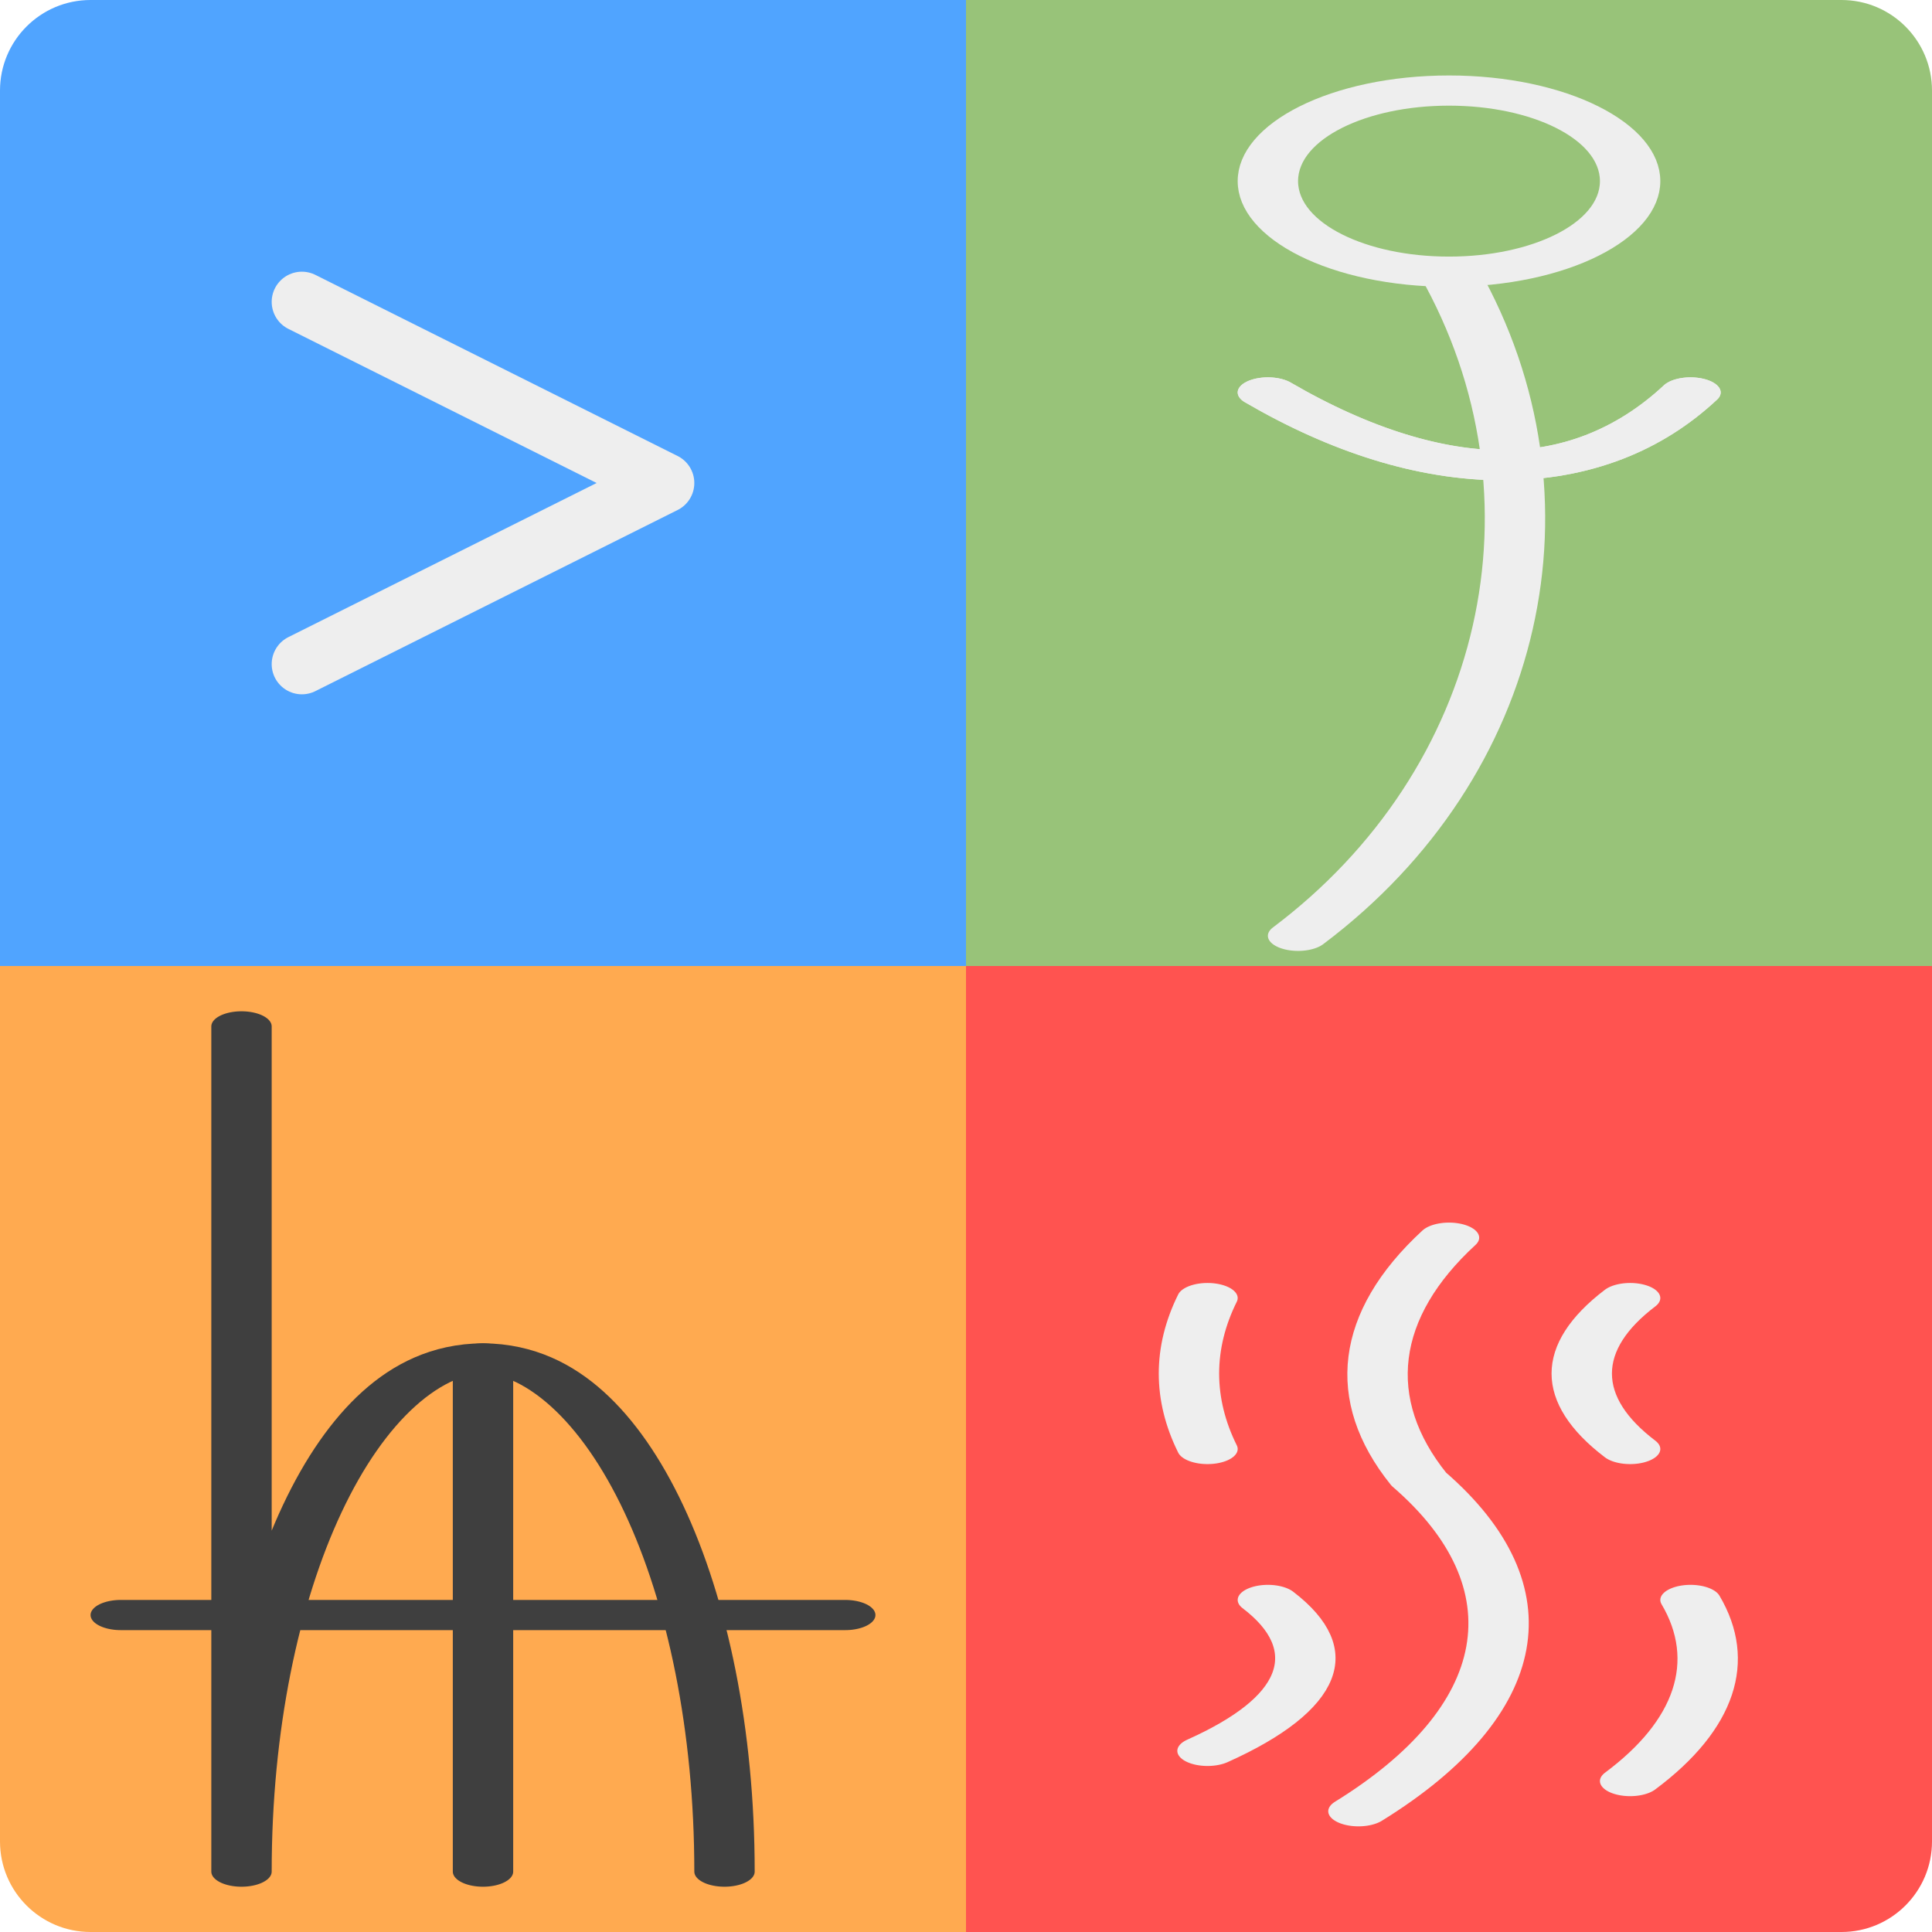
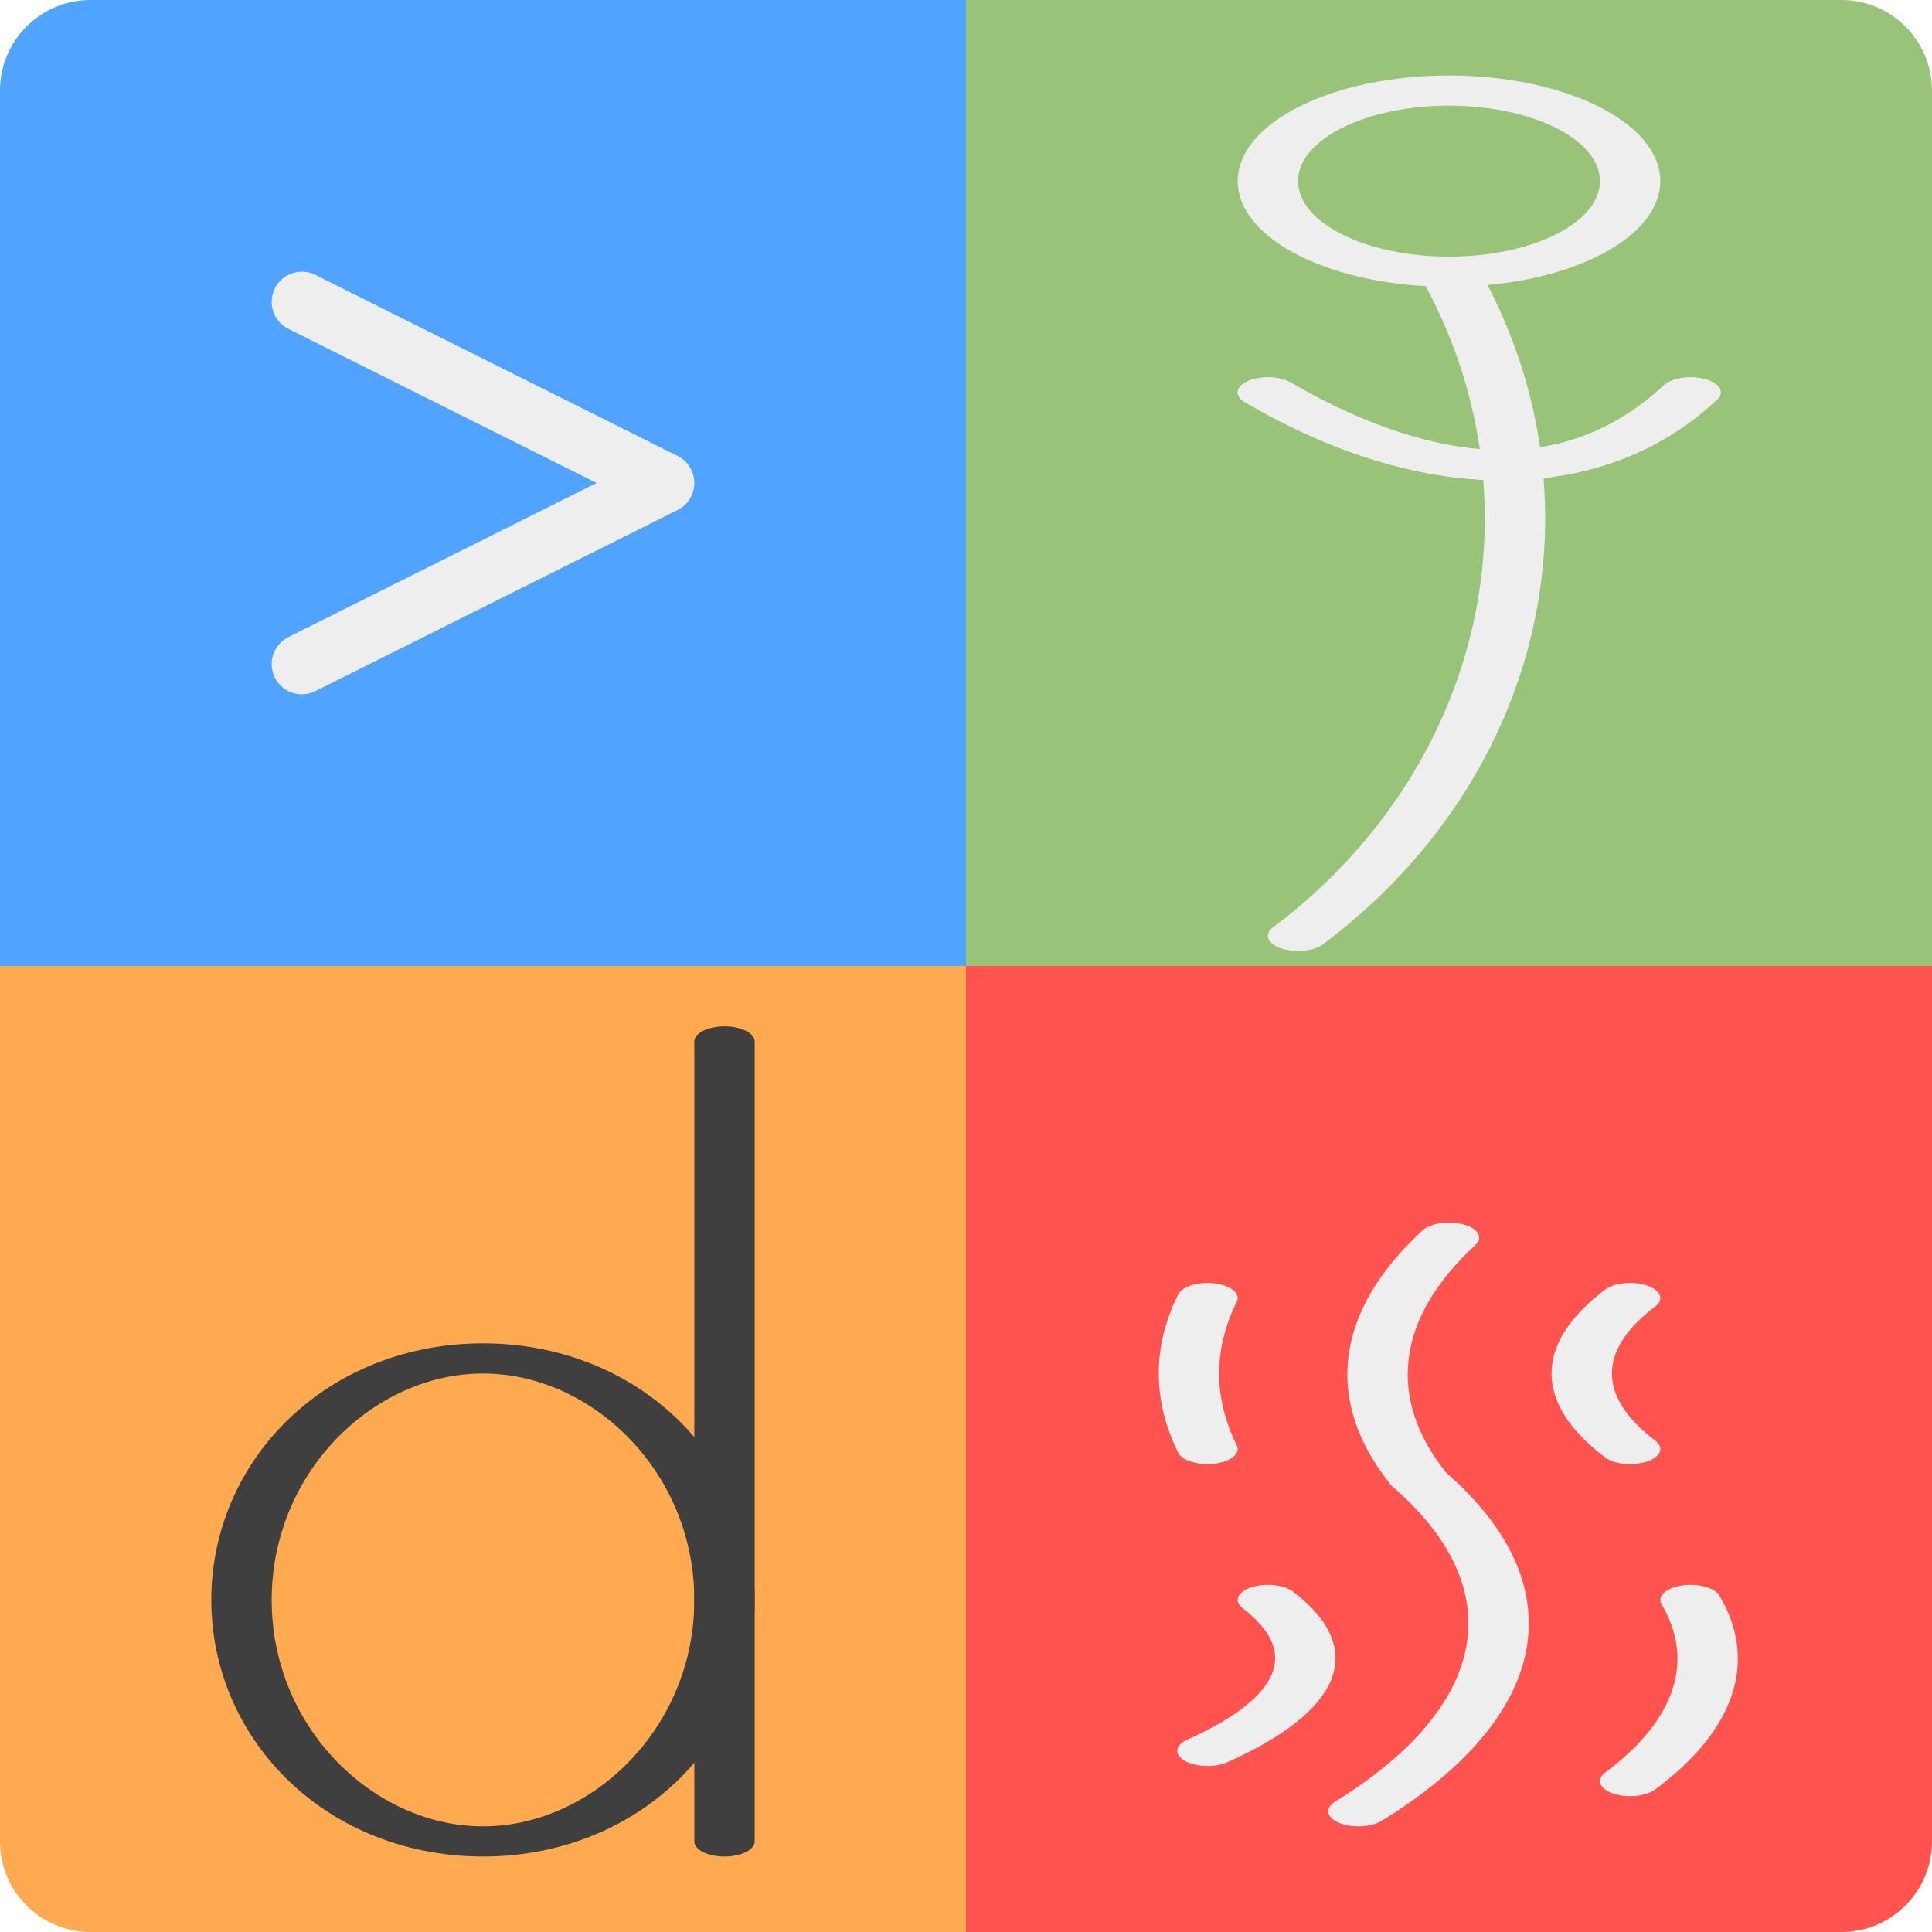
<svg xmlns="http://www.w3.org/2000/svg" width="64" height="64" viewBox="0 0 64 64">
  <g>
    <path fill="#50a4ff" d="           M3,0           l29,0 l0,32 l-32,0           l0,-29 a3,3,0,0,1,3,-3           Z           " />
    <path stroke="#eeeeee" stroke-width="2" fill="none" stroke-linecap="round" stroke-linejoin="round" d="           M16,16 m-6,-6           l12,6 l-12, 6           " />
  </g>
  <g>
-     <path fill="#98C379" d="         M32,0         l29,0 a3,3,0,0,1,3,3         l0,29 l-32,0 l0,-29         Z         " />
+     <path fill="#98C379" d="           M32,0           l29,0 a3,3,0,0,1,3,3           l0,29 l-32,0 l0,-29           Z           " />
    <g id="letter-f-lower" stroke="#eeeeee" stroke-width="2" fill="none" stroke-linecap="round" stroke-linejoin="round" transform="translate(16, 0) scale(1, 0.5)">
      <circle cx="32" cy="12" r="6" />
      <path d="             M32,32 m0,-14             a20,36,0,0,1,-5,44             M32,32 m8,-6             a18,64,-10,0,1,-14,0             " />
      <path d="             M32,32 m8,-6             a18,64,-10,0,1,-14,0             " />
    </g>
  </g>
  <g>
-     <path fill="#ff5350" d="         M32,32         l32,0         l0,29 a3,3,0,0,1,-3,3         l-29,0 l0,-32         Z         " />
+     <path fill="#ff5350" d="           M32,32           l32,0           l0,29 a3,3,0,0,1,-3,3           l-29,0 l0,-32           Z           " />
    <g id="letter-s-lower" stroke="#eeeeee" stroke-width="2" fill="none" stroke-linecap="round" stroke-linejoin="round" transform="translate(16, 29) scale(1, 0.5)">
-       <path d="           M32,32 m0,-8           a32,24,0,0,0,-1,16           a32,24,0,0,1,-2,22           " />
-       <path d="           M32,32 m-8,-4           a28,24,0,0,0,0,10           m14,-10           a32,16,0,0,0,0,10           m-12,10           a32,14,0,0,1,-2,10           m16,-10           a24,18,0,0,1,-2,12           " />
+       <path d="             M32,32 m0,-8             a32,24,0,0,0,-1,16             a32,24,0,0,1,-2,22             " />
+       <path d="             M32,32 m-8,-4             a28,24,0,0,0,0,10             m14,-10             a32,16,0,0,0,0,10             m-12,10             a32,14,0,0,1,-2,10             m16,-10             a24,18,0,0,1,-2,12             " />
    </g>
  </g>
  <g>
-     <path fill="#ffaa50" d="         M0,32         l32,0 l0,32         l-29,0 a3,3,0,0,1,-3,-3         l0,-29         Z         " />
-     <g id="letter-h-lower" stroke="#3f3f3f" stroke-width="2" fill="none" stroke-linecap="round" stroke-linejoin="round" transform="translate(-16, 31) scale(1, 0.5)">
-       <path d="             M32,32 m-8,-26             l0,56             a8,34,0,0,1,16,0             " />
-       <path d="             M32,32 m0,-4             l0,34             " />
-       <path d="             M32,32 m-12,13             l24,0             " />
+     <path fill="#ffaa50" d="           M0,32           l32,0 l0,32           l-29,0 a3,3,0,0,1,-3,-3           l0,-29           Z           " />
+     <g id="letter-d-lower" stroke="#3f3f3f" stroke-width="2" fill="none" stroke-linecap="round" stroke-linejoin="round" transform="translate(-16, 31) scale(1, 0.5)">
+       <ellipse cx="32" cy="44" rx="8" ry="16" />
+       <path d="             M32,32 m8,-25             l0,53             " />
    </g>
  </g>
</svg>
